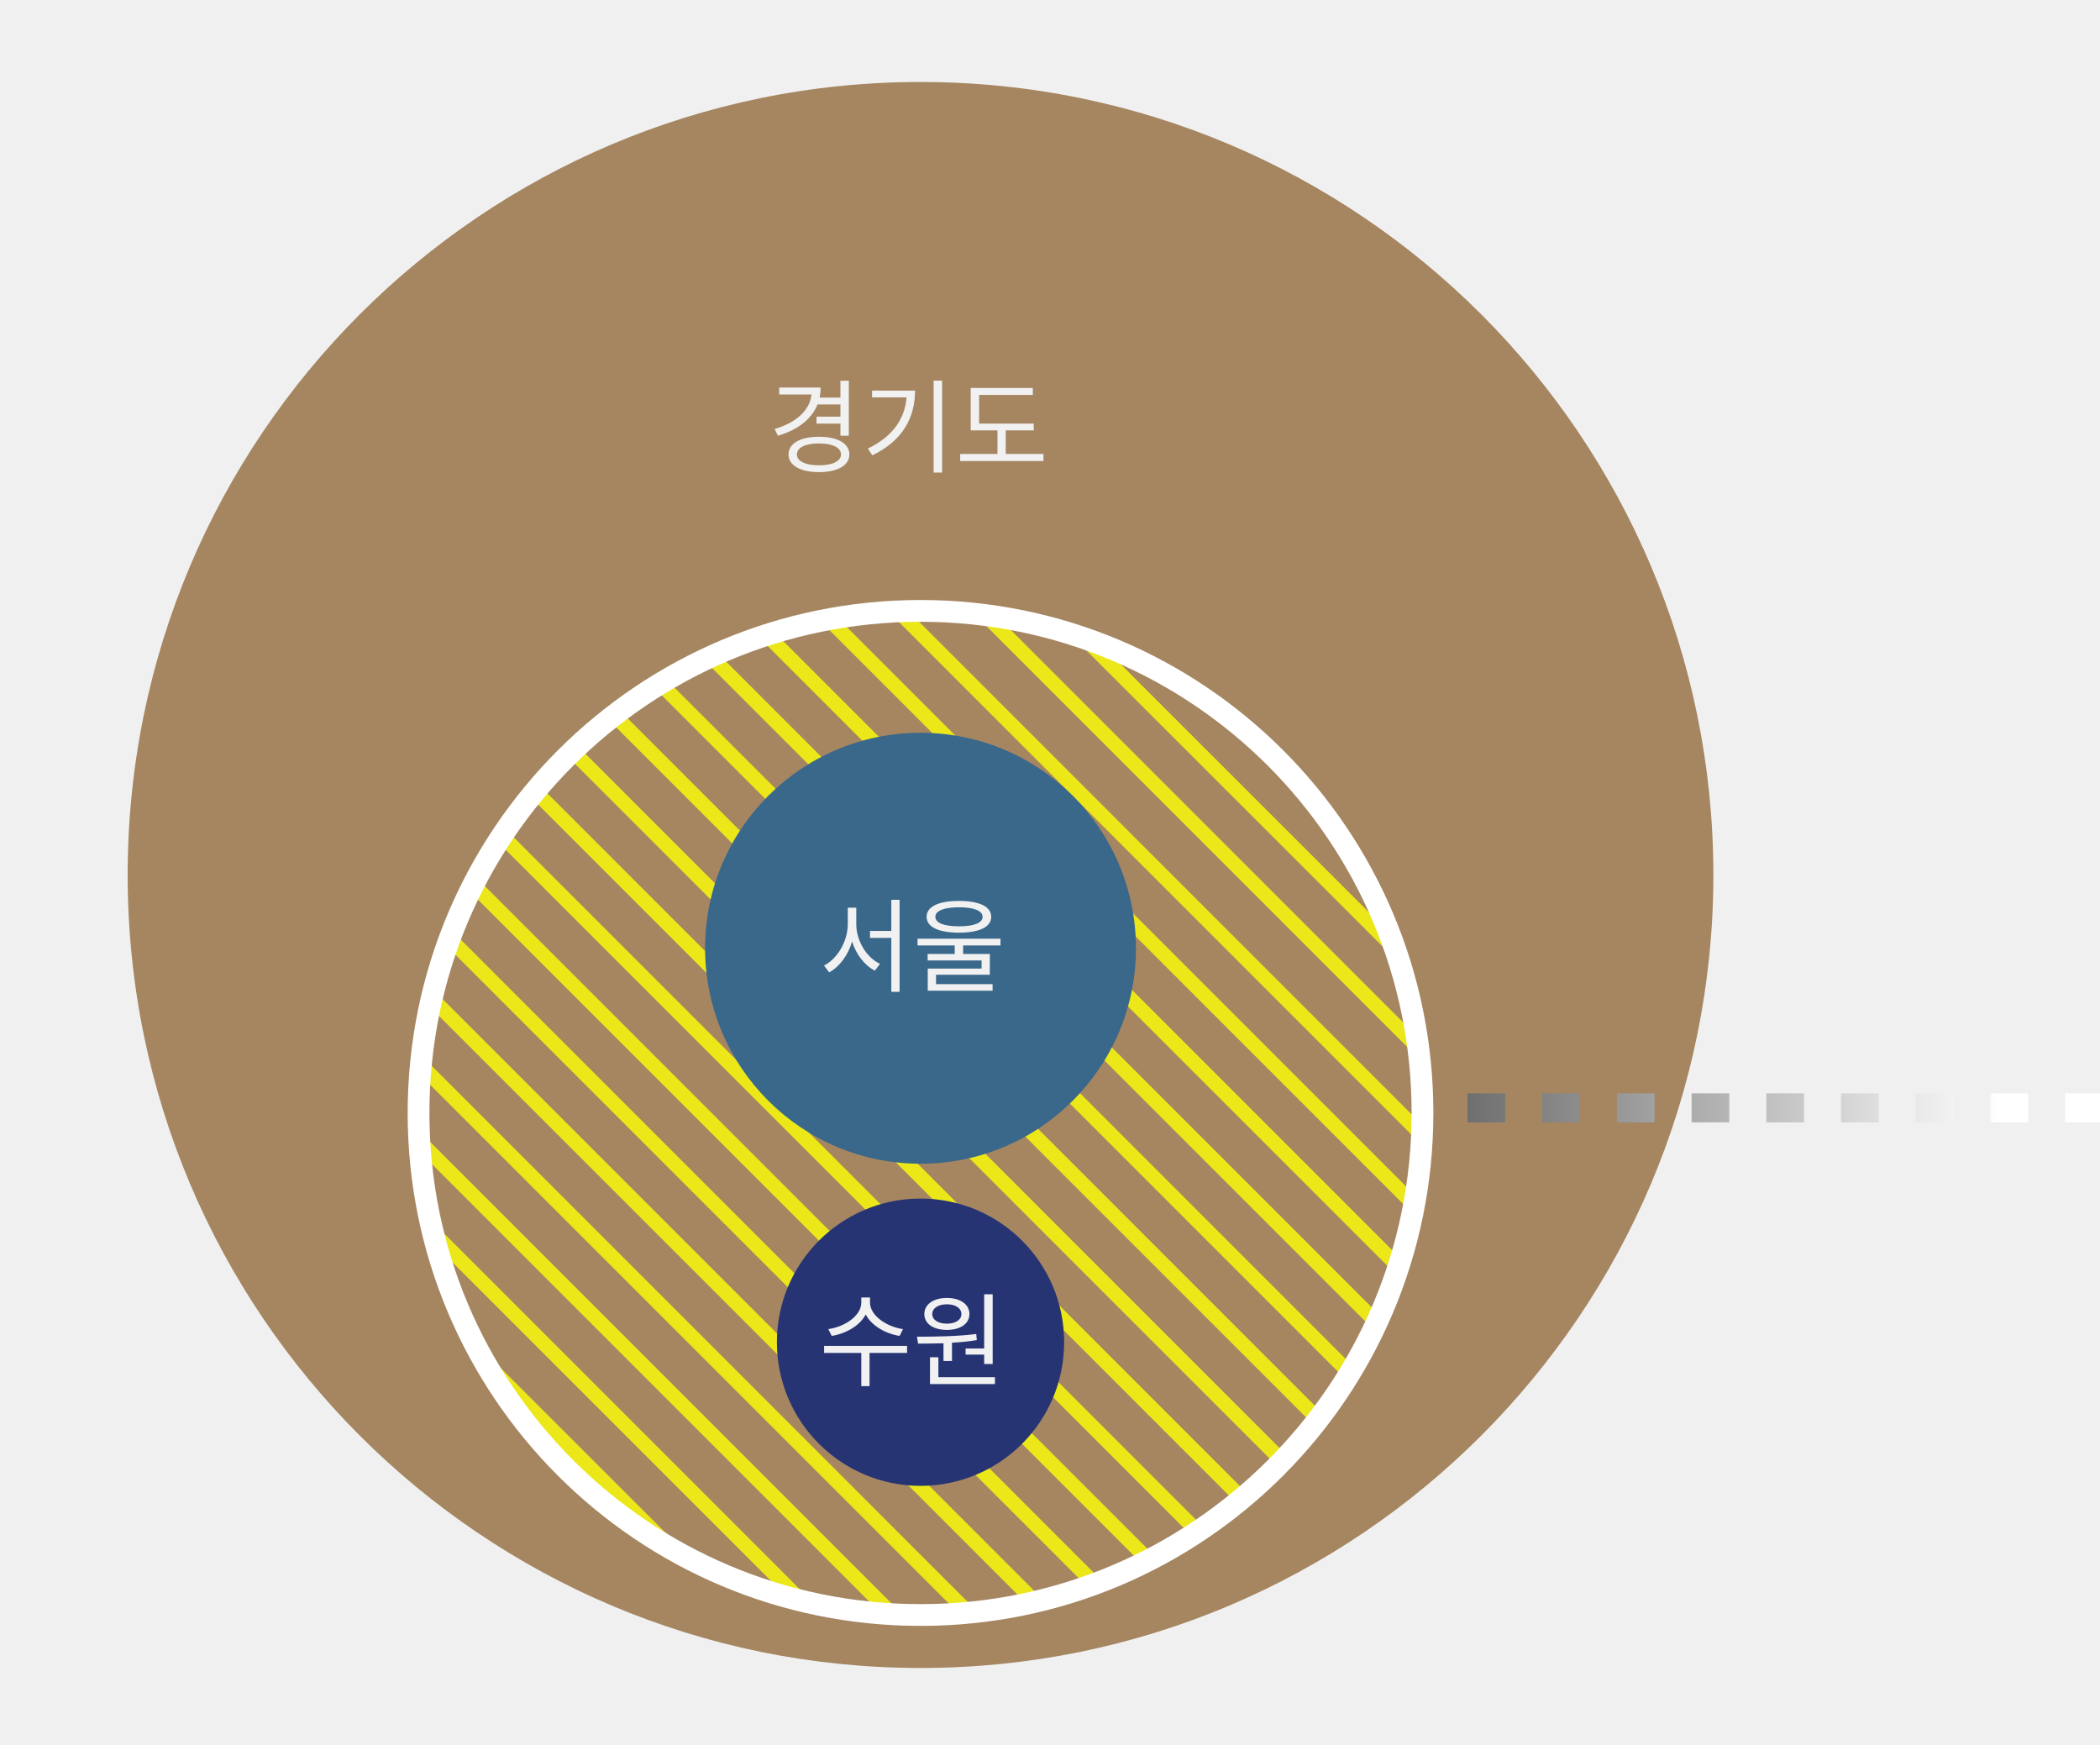
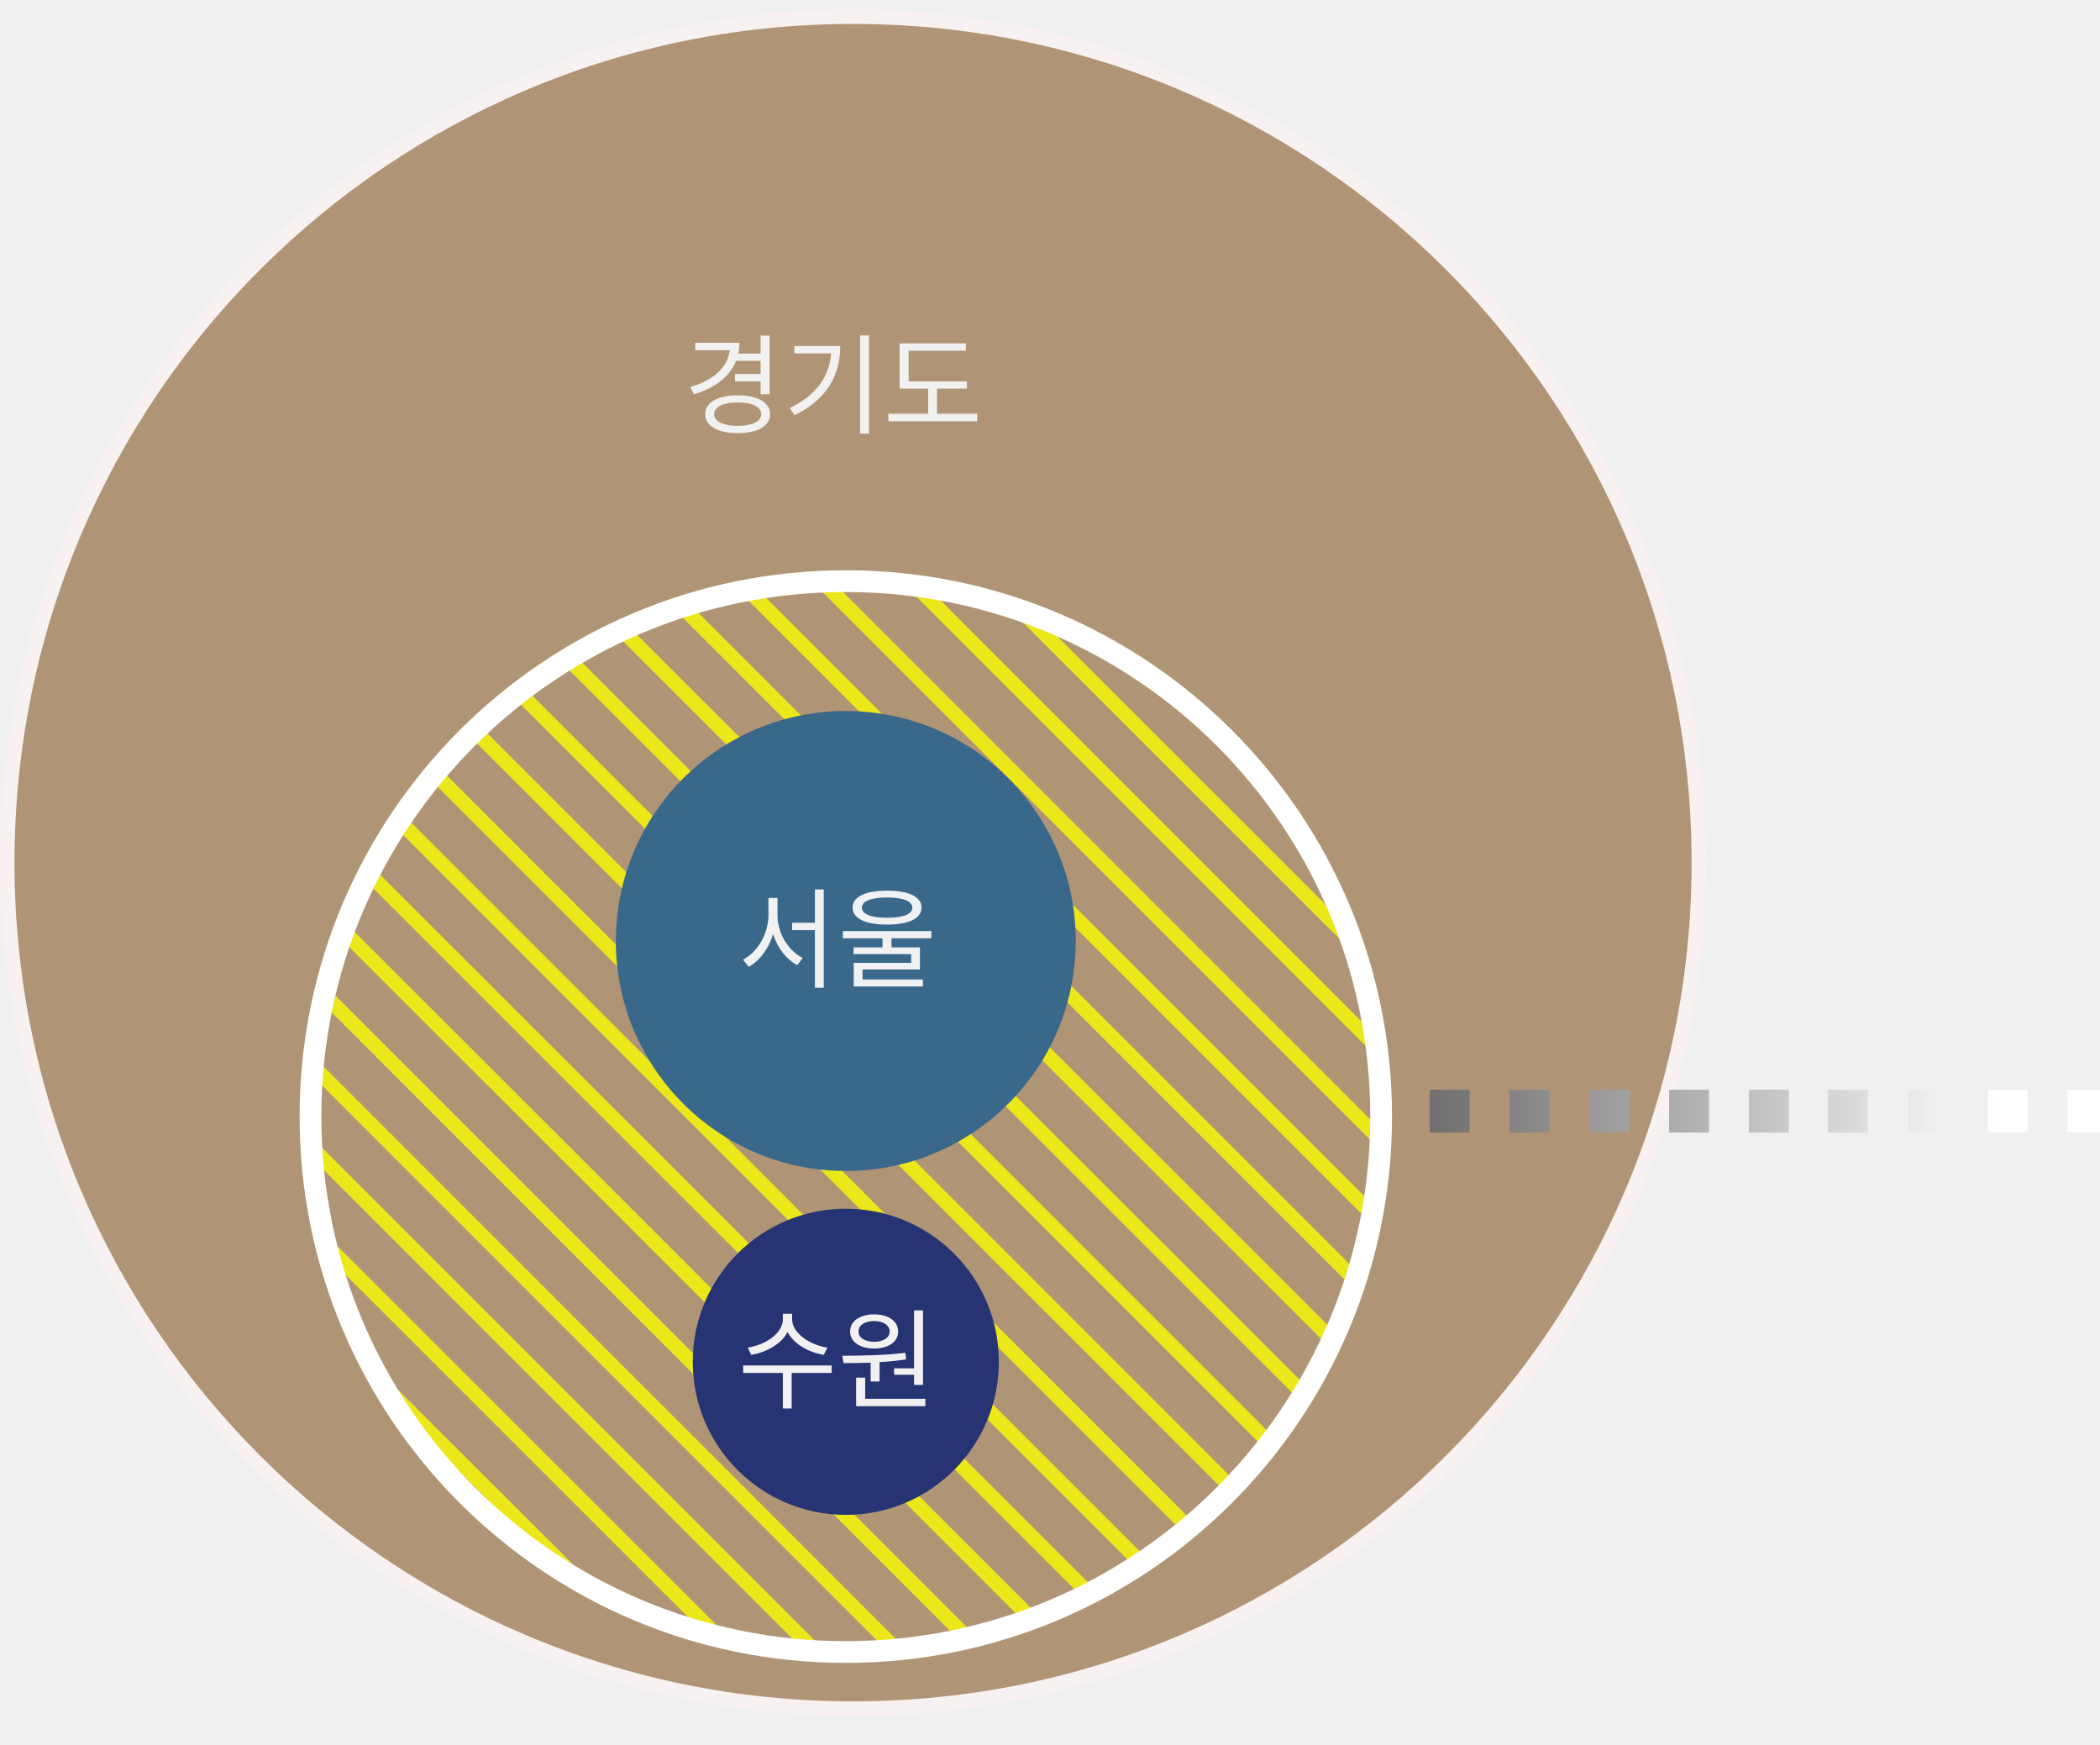
- <svg xmlns="http://www.w3.org/2000/svg" xmlns:xlink="http://www.w3.org/1999/xlink" version="1.1" id="레이어_1" x="0px" y="0px" viewBox="-152 300.4 289.5 240.5" style="enable-background:new -152 300.4 289.5 240.5;" xml:space="preserve">
+ <svg xmlns="http://www.w3.org/2000/svg" xmlns:xlink="http://www.w3.org/1999/xlink" version="1.1" id="레이어_1" x="0px" y="0px" viewBox="-275 177.8 289.5 240.5" style="enable-background:new -275 177.8 289.5 240.5;" xml:space="preserve">
  <style type="text/css">
- 	.st0{opacity:0.7;fill:#845823;}
+ 	.st0{opacity:0.6;fill:#845823;stroke:#FEF2F1;stroke-width:2;stroke-miterlimit:10;enable-background:new    ;}
	.st1{fill:url(#SVGID_1_);}
	.st2{fill:url(#SVGID_2_);}
	.st3{fill:url(#SVGID_3_);}
- 	.st4{clip-path:url(#XMLID_2_);fill:none;stroke:#EBE719;stroke-width:2;stroke-miterlimit:10;}
- 	.st5{fill:none;stroke:#FFFFFF;stroke-width:3;stroke-miterlimit:10;}
- 	.st6{fill:#263473;}
- 	.st7{fill:#39688B;}
- 	.st8{fill:#F1F1F2;}
- 	.st9{font-family:'Dotum';}
- 	.st10{font-size:14.002px;}
- 	.st11{font-size:14px;}
+ 	.st4{clip-path:url(#SVGID_5_);fill:none;stroke:#EBE719;stroke-width:2;stroke-miterlimit:10;}
+ 	.st5{clip-path:url(#SVGID_7_);fill:none;stroke:#EBE719;stroke-width:2;stroke-miterlimit:10;}
+ 	.st6{clip-path:url(#SVGID_9_);fill:none;stroke:#EBE719;stroke-width:2;stroke-miterlimit:10;}
+ 	.st7{clip-path:url(#SVGID_11_);fill:none;stroke:#EBE719;stroke-width:2;stroke-miterlimit:10;}
+ 	.st8{clip-path:url(#SVGID_13_);fill:none;stroke:#EBE719;stroke-width:2;stroke-miterlimit:10;}
+ 	.st9{clip-path:url(#SVGID_15_);fill:none;stroke:#EBE719;stroke-width:2;stroke-miterlimit:10;}
+ 	.st10{clip-path:url(#SVGID_17_);fill:none;stroke:#EBE719;stroke-width:2;stroke-miterlimit:10;}
+ 	.st11{clip-path:url(#SVGID_19_);fill:none;stroke:#EBE719;stroke-width:2;stroke-miterlimit:10;}
+ 	.st12{clip-path:url(#SVGID_21_);fill:none;stroke:#EBE719;stroke-width:2;stroke-miterlimit:10;}
+ 	.st13{clip-path:url(#SVGID_23_);fill:none;stroke:#EBE719;stroke-width:2;stroke-miterlimit:10;}
+ 	.st14{clip-path:url(#SVGID_25_);fill:none;stroke:#EBE719;stroke-width:2;stroke-miterlimit:10;}
+ 	.st15{clip-path:url(#SVGID_27_);fill:none;stroke:#EBE719;stroke-width:2;stroke-miterlimit:10;}
+ 	.st16{clip-path:url(#SVGID_29_);fill:none;stroke:#EBE719;stroke-width:2;stroke-miterlimit:10;}
+ 	.st17{clip-path:url(#SVGID_31_);fill:none;stroke:#EBE719;stroke-width:2;stroke-miterlimit:10;}
+ 	.st18{clip-path:url(#SVGID_33_);fill:none;stroke:#EBE719;stroke-width:2;stroke-miterlimit:10;}
+ 	.st19{clip-path:url(#SVGID_35_);fill:none;stroke:#EBE719;stroke-width:2;stroke-miterlimit:10;}
+ 	.st20{clip-path:url(#SVGID_37_);fill:none;stroke:#EBE719;stroke-width:2;stroke-miterlimit:10;}
+ 	.st21{clip-path:url(#SVGID_39_);fill:none;stroke:#EBE719;stroke-width:2;stroke-miterlimit:10;}
+ 	.st22{fill:none;stroke:#FFFFFF;stroke-width:3;stroke-miterlimit:10;}
+ 	.st23{fill:#263473;}
+ 	.st24{fill:#39688B;}
+ 	.st25{fill:#F1F1F2;}
+ 	.st26{font-family:'Dotum';}
+ 	.st27{font-size:14.942px;}
+ 	.st28{font-size:14.939px;}
</style>
-   <circle id="XMLID_370_" class="st0" cx="-25.1" cy="421" r="109.3" />
-   <g id="XMLID_177_">
-     <g>
-       <linearGradient id="SVGID_1_" gradientUnits="userSpaceOnUse" x1="27" y1="453.105" x2="202.341" y2="453.105">
-         <stop offset="0" style="stop-color:#414141" />
-         <stop offset="0.552" style="stop-color:#FFFFFF" />
-         <stop offset="1" style="stop-color:#FFFFFF" />
-       </linearGradient>
-       <rect x="42.7" y="451.1" class="st1" width="2.5" height="4" />
+   <g>
+     <circle id="XMLID_370_" class="st0" cx="-157.4" cy="296.7" r="116.6" />
+     <g id="XMLID_177_">
+       <g>
+         <linearGradient id="SVGID_1_" gradientUnits="userSpaceOnUse" x1="-102.771" y1="265.84" x2="84.334" y2="265.84" gradientTransform="matrix(1 0 0 -1 0 596.84)">
+           <stop offset="0" style="stop-color:#414141" />
+           <stop offset="0.552" style="stop-color:#FFFFFF" />
+           <stop offset="1" style="stop-color:#FFFFFF" />
+         </linearGradient>
+         <rect x="-86" y="328.1" class="st1" width="2.7" height="5.9" />
+       </g>
+       <g>
+         <linearGradient id="SVGID_2_" gradientUnits="userSpaceOnUse" x1="-102.771" y1="265.84" x2="84.334" y2="265.84" gradientTransform="matrix(1 0 0 -1 0 596.84)">
+           <stop offset="0" style="stop-color:#414141" />
+           <stop offset="0.552" style="stop-color:#FFFFFF" />
+           <stop offset="1" style="stop-color:#FFFFFF" />
+         </linearGradient>
+         <path class="st2" d="M37.7,333.9h-5.5v-5.9h5.5V333.9z M26.7,333.9h-5.5v-5.9h5.5V333.9z M15.6,333.9H10v-5.9h5.5V333.9z      M4.6,333.9H-1v-5.9h5.5V333.9z M-6.4,333.9H-12v-5.9h5.5V333.9z M-17.4,333.9H-23v-5.9h5.5V333.9z M-28.4,333.9h-5.5v-5.9h5.5     V333.9z M-39.4,333.9h-5.5v-5.9h5.5V333.9z M-50.4,333.9h-5.5v-5.9h5.5V333.9z M-61.4,333.9h-5.5v-5.9h5.5V333.9z M-72.4,333.9     h-5.5v-5.9h5.5V333.9z" />
+       </g>
+       <g>
+         <linearGradient id="SVGID_3_" gradientUnits="userSpaceOnUse" x1="-102.771" y1="265.84" x2="84.334" y2="265.84" gradientTransform="matrix(1 0 0 -1 0 596.84)">
+           <stop offset="0" style="stop-color:#414141" />
+           <stop offset="0.552" style="stop-color:#FFFFFF" />
+           <stop offset="1" style="stop-color:#FFFFFF" />
+         </linearGradient>
+         <rect x="43.1" y="328.1" class="st3" width="2.7" height="5.9" />
+       </g>
    </g>
    <g>
-       <linearGradient id="SVGID_2_" gradientUnits="userSpaceOnUse" x1="27" y1="453.105" x2="202.341" y2="453.105">
-         <stop offset="0" style="stop-color:#414141" />
-         <stop offset="0.552" style="stop-color:#FFFFFF" />
-         <stop offset="1" style="stop-color:#FFFFFF" />
-       </linearGradient>
-       <path class="st2" d="M158.6,455.1h-5.2v-4h5.2V455.1z M148.3,455.1h-5.2v-4h5.2V455.1z M137.9,455.1h-5.2v-4h5.2V455.1z     M127.6,455.1h-5.2v-4h5.2V455.1z M117.3,455.1h-5.2v-4h5.2V455.1z M107,455.1h-5.2v-4h5.2V455.1z M96.7,455.1h-5.2v-4h5.2V455.1z     M86.4,455.1h-5.2v-4h5.2V455.1z M76.1,455.1h-5.2v-4h5.2V455.1z M65.8,455.1h-5.2v-4h5.2V455.1z M55.5,455.1h-5.2v-4h5.2V455.1z" />
+       <g>
+         <defs>
+           <circle id="SVGID_4_" cx="-157.6" cy="332.4" r="73.8" />
+         </defs>
+         <clipPath id="SVGID_5_">
+           <use xlink:href="#SVGID_4_" style="overflow:visible;" />
+         </clipPath>
+         <line id="XMLID_1003_" class="st4" x1="-185.4" y1="221.9" x2="-28.5" y2="378.8" />
+       </g>
+       <g>
+         <defs>
+           <circle id="SVGID_6_" cx="-157.6" cy="332.4" r="73.8" />
+         </defs>
+         <clipPath id="SVGID_7_">
+           <use xlink:href="#SVGID_6_" style="overflow:visible;" />
+         </clipPath>
+         <line id="XMLID_5_" class="st5" x1="-182.7" y1="213.5" x2="-25.8" y2="370.3" />
+       </g>
+       <g>
+         <defs>
+           <circle id="SVGID_8_" cx="-157.6" cy="332.4" r="73.8" />
+         </defs>
+         <clipPath id="SVGID_9_">
+           <use xlink:href="#SVGID_8_" style="overflow:visible;" />
+         </clipPath>
+         <line id="XMLID_6_" class="st6" x1="-193.5" y1="226.1" x2="-36.6" y2="383" />
+       </g>
+       <g>
+         <defs>
+           <circle id="SVGID_10_" cx="-157.6" cy="332.4" r="73.8" />
+         </defs>
+         <clipPath id="SVGID_11_">
+           <use xlink:href="#SVGID_10_" style="overflow:visible;" />
+         </clipPath>
+         <line id="XMLID_7_" class="st7" x1="-201.4" y1="229.6" x2="-44.6" y2="386.4" />
+       </g>
+       <g>
+         <defs>
+           <circle id="SVGID_12_" cx="-157.6" cy="332.4" r="73.8" />
+         </defs>
+         <clipPath id="SVGID_13_">
+           <use xlink:href="#SVGID_12_" style="overflow:visible;" />
+         </clipPath>
+         <line id="XMLID_8_" class="st8" x1="-209.4" y1="233" x2="-52.5" y2="389.9" />
+       </g>
+       <g>
+         <defs>
+           <circle id="SVGID_14_" cx="-157.6" cy="332.4" r="73.8" />
+         </defs>
+         <clipPath id="SVGID_15_">
+           <use xlink:href="#SVGID_14_" style="overflow:visible;" />
+         </clipPath>
+         <line id="XMLID_9_" class="st9" x1="-217.3" y1="236.6" x2="-60.5" y2="393.3" />
+       </g>
+       <g>
+         <defs>
+           <circle id="SVGID_16_" cx="-157.6" cy="332.4" r="73.8" />
+         </defs>
+         <clipPath id="SVGID_17_">
+           <use xlink:href="#SVGID_16_" style="overflow:visible;" />
+         </clipPath>
+         <line id="XMLID_10_" class="st10" x1="-225.3" y1="240" x2="-68.4" y2="396.8" />
+       </g>
+       <g>
+         <defs>
+           <circle id="SVGID_18_" cx="-157.6" cy="332.4" r="73.8" />
+         </defs>
+         <clipPath id="SVGID_19_">
+           <use xlink:href="#SVGID_18_" style="overflow:visible;" />
+         </clipPath>
+         <line id="XMLID_11_" class="st11" x1="-233.2" y1="243.5" x2="-76.4" y2="400.3" />
+       </g>
+       <g>
+         <defs>
+           <circle id="SVGID_20_" cx="-157.6" cy="332.4" r="73.8" />
+         </defs>
+         <clipPath id="SVGID_21_">
+           <use xlink:href="#SVGID_20_" style="overflow:visible;" />
+         </clipPath>
+         <line id="XMLID_12_" class="st12" x1="-241.2" y1="246.9" x2="-84.3" y2="403.8" />
+       </g>
+       <g>
+         <defs>
+           <circle id="SVGID_22_" cx="-157.6" cy="332.4" r="73.8" />
+         </defs>
+         <clipPath id="SVGID_23_">
+           <use xlink:href="#SVGID_22_" style="overflow:visible;" />
+         </clipPath>
+         <line id="XMLID_13_" class="st13" x1="-249.1" y1="250.4" x2="-92.3" y2="407.2" />
+       </g>
+       <g>
+         <defs>
+           <circle id="SVGID_24_" cx="-157.6" cy="332.4" r="73.8" />
+         </defs>
+         <clipPath id="SVGID_25_">
+           <use xlink:href="#SVGID_24_" style="overflow:visible;" />
+         </clipPath>
+         <line id="XMLID_14_" class="st14" x1="-257.1" y1="253.8" x2="-100.2" y2="410.7" />
+       </g>
+       <g>
+         <defs>
+           <circle id="SVGID_26_" cx="-157.6" cy="332.4" r="73.8" />
+         </defs>
+         <clipPath id="SVGID_27_">
+           <use xlink:href="#SVGID_26_" style="overflow:visible;" />
+         </clipPath>
+         <line id="XMLID_15_" class="st15" x1="-265" y1="257.4" x2="-108.2" y2="414.1" />
+       </g>
+       <g>
+         <defs>
+           <circle id="SVGID_28_" cx="-157.6" cy="332.4" r="73.8" />
+         </defs>
+         <clipPath id="SVGID_29_">
+           <use xlink:href="#SVGID_28_" style="overflow:visible;" />
+         </clipPath>
+         <line id="XMLID_16_" class="st16" x1="-273" y1="260.8" x2="-116.1" y2="417.6" />
+       </g>
+       <g>
+         <defs>
+           <circle id="SVGID_30_" cx="-157.6" cy="332.4" r="73.8" />
+         </defs>
+         <clipPath id="SVGID_31_">
+           <use xlink:href="#SVGID_30_" style="overflow:visible;" />
+         </clipPath>
+         <line id="XMLID_17_" class="st17" x1="-280.9" y1="264.3" x2="-124.1" y2="421.1" />
+       </g>
+       <g>
+         <defs>
+           <circle id="SVGID_32_" cx="-157.6" cy="332.4" r="73.8" />
+         </defs>
+         <clipPath id="SVGID_33_">
+           <use xlink:href="#SVGID_32_" style="overflow:visible;" />
+         </clipPath>
+         <line id="XMLID_18_" class="st18" x1="-288.9" y1="267.7" x2="-132" y2="424.6" />
+       </g>
+       <g>
+         <defs>
+           <circle id="SVGID_34_" cx="-157.6" cy="332.4" r="73.8" />
+         </defs>
+         <clipPath id="SVGID_35_">
+           <use xlink:href="#SVGID_34_" style="overflow:visible;" />
+         </clipPath>
+         <line id="XMLID_19_" class="st19" x1="-296.8" y1="271.2" x2="-140" y2="428" />
+       </g>
+       <g>
+         <defs>
+           <circle id="SVGID_36_" cx="-157.6" cy="332.4" r="73.8" />
+         </defs>
+         <clipPath id="SVGID_37_">
+           <use xlink:href="#SVGID_36_" style="overflow:visible;" />
+         </clipPath>
+         <line id="XMLID_20_" class="st20" x1="-304.8" y1="274.7" x2="-147.9" y2="431.5" />
+       </g>
+       <g>
+         <defs>
+           <circle id="SVGID_38_" cx="-157.6" cy="332.4" r="73.8" />
+         </defs>
+         <clipPath id="SVGID_39_">
+           <use xlink:href="#SVGID_38_" style="overflow:visible;" />
+         </clipPath>
+         <line id="XMLID_21_" class="st21" x1="-312.8" y1="278.2" x2="-155.9" y2="434.9" />
+       </g>
    </g>
-     <g>
-       <linearGradient id="SVGID_3_" gradientUnits="userSpaceOnUse" x1="27" y1="453.105" x2="202.341" y2="453.105">
-         <stop offset="0" style="stop-color:#414141" />
-         <stop offset="0.552" style="stop-color:#FFFFFF" />
-         <stop offset="1" style="stop-color:#FFFFFF" />
-       </linearGradient>
-       <rect x="163.7" y="451.1" class="st3" width="2.5" height="4" />
-     </g>
+     <circle id="XMLID_369_" class="st22" cx="-158.4" cy="331.7" r="73.8" />
+     <circle id="XMLID_82_" class="st23" cx="-158.4" cy="365.5" r="21.1" />
+     <circle id="XMLID_92_" class="st24" cx="-158.4" cy="307.5" r="31.7" />
+     <text id="XMLID_69_" transform="matrix(1 0 0 1 -173.3018 312.7514)" class="st25 st26 st27">서울</text>
+     <text id="XMLID_67_" transform="matrix(1 0 0 1 -180.7691 236.3934)" class="st25 st26 st28">경기도</text>
+     <text id="XMLID_66_" transform="matrix(1 0 0 1 -173.2993 370.7592)" class="st25 st26 st28">수원</text>
  </g>
-   <g>
-     <defs>
-       <circle id="XMLID_22_" cx="-24.4" cy="454.4" r="69.2" />
-     </defs>
-     <clipPath id="XMLID_2_">
-       <use xlink:href="#XMLID_22_" style="overflow:visible;" />
-     </clipPath>
-     <line id="XMLID_1003_" class="st4" x1="-50.4" y1="350.9" x2="96.6" y2="497.9" />
-     <line id="XMLID_5_" class="st4" x1="-47.9" y1="343" x2="99.1" y2="489.9" />
-     <line id="XMLID_6_" class="st4" x1="-58" y1="354.8" x2="89" y2="501.8" />
-     <line id="XMLID_7_" class="st4" x1="-65.4" y1="358.1" x2="81.5" y2="505" />
-     <line id="XMLID_8_" class="st4" x1="-72.9" y1="361.3" x2="74.1" y2="508.3" />
-     <line id="XMLID_9_" class="st4" x1="-80.3" y1="364.6" x2="66.6" y2="511.5" />
-     <line id="XMLID_10_" class="st4" x1="-87.8" y1="367.8" x2="59.2" y2="514.8" />
-     <line id="XMLID_11_" class="st4" x1="-95.2" y1="371.1" x2="51.7" y2="518" />
-     <line id="XMLID_12_" class="st4" x1="-102.7" y1="374.3" x2="44.3" y2="521.3" />
-     <line id="XMLID_13_" class="st4" x1="-110.1" y1="377.6" x2="36.8" y2="524.5" />
-     <line id="XMLID_14_" class="st4" x1="-117.6" y1="380.8" x2="29.4" y2="527.8" />
-     <line id="XMLID_15_" class="st4" x1="-125" y1="384.1" x2="21.9" y2="531" />
-     <line id="XMLID_16_" class="st4" x1="-132.5" y1="387.3" x2="14.5" y2="534.3" />
-     <line id="XMLID_17_" class="st4" x1="-139.9" y1="390.6" x2="7" y2="537.5" />
-     <line id="XMLID_18_" class="st4" x1="-147.4" y1="393.8" x2="-0.4" y2="540.8" />
-     <line id="XMLID_19_" class="st4" x1="-154.8" y1="397.1" x2="-7.9" y2="544" />
-     <line id="XMLID_20_" class="st4" x1="-162.3" y1="400.3" x2="-15.3" y2="547.3" />
-     <line id="XMLID_21_" class="st4" x1="-169.8" y1="403.6" x2="-22.8" y2="550.5" />
-   </g>
-   <circle id="XMLID_369_" class="st5" cx="-25.1" cy="453.8" r="69.2" />
-   <circle id="XMLID_82_" class="st6" cx="-25.1" cy="485.4" r="19.8" />
-   <circle id="XMLID_92_" class="st7" cx="-25.1" cy="431.1" r="29.7" />
-   <text id="XMLID_69_" transform="matrix(1 0 0 1 -39.0962 435.9983)" class="st8 st9 st10">서울</text>
-   <text id="XMLID_67_" transform="matrix(1 0 0 1 -46.0938 364.4417)" class="st8 st9 st11">경기도</text>
-   <text id="XMLID_66_" transform="matrix(1 0 0 1 -39.0939 490.3596)" class="st8 st9 st11">수원</text>
</svg>
